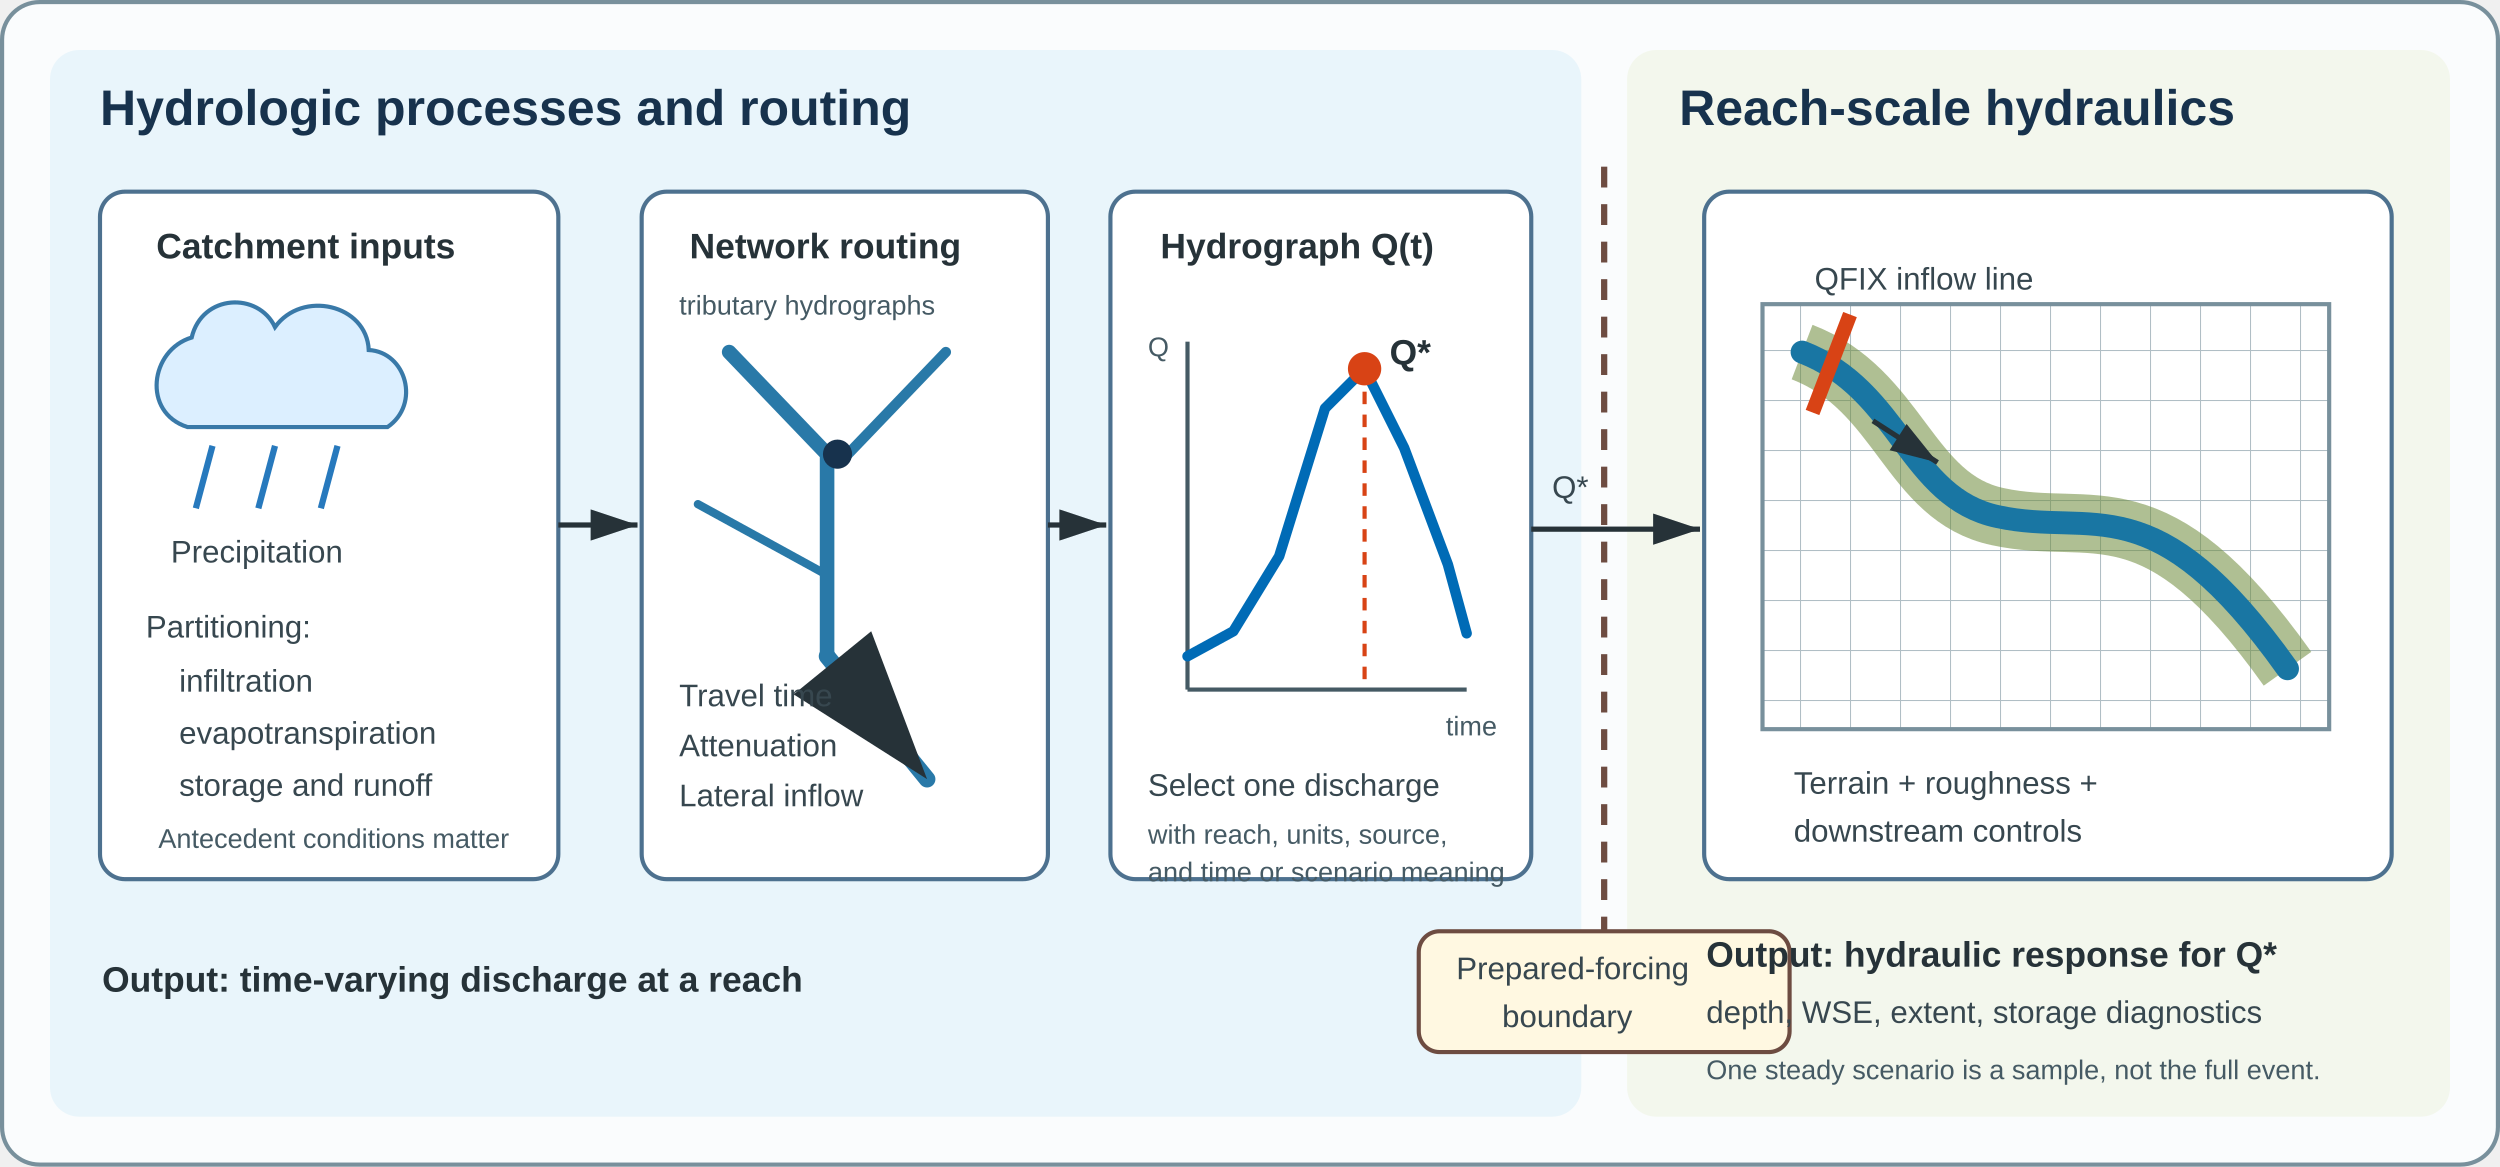
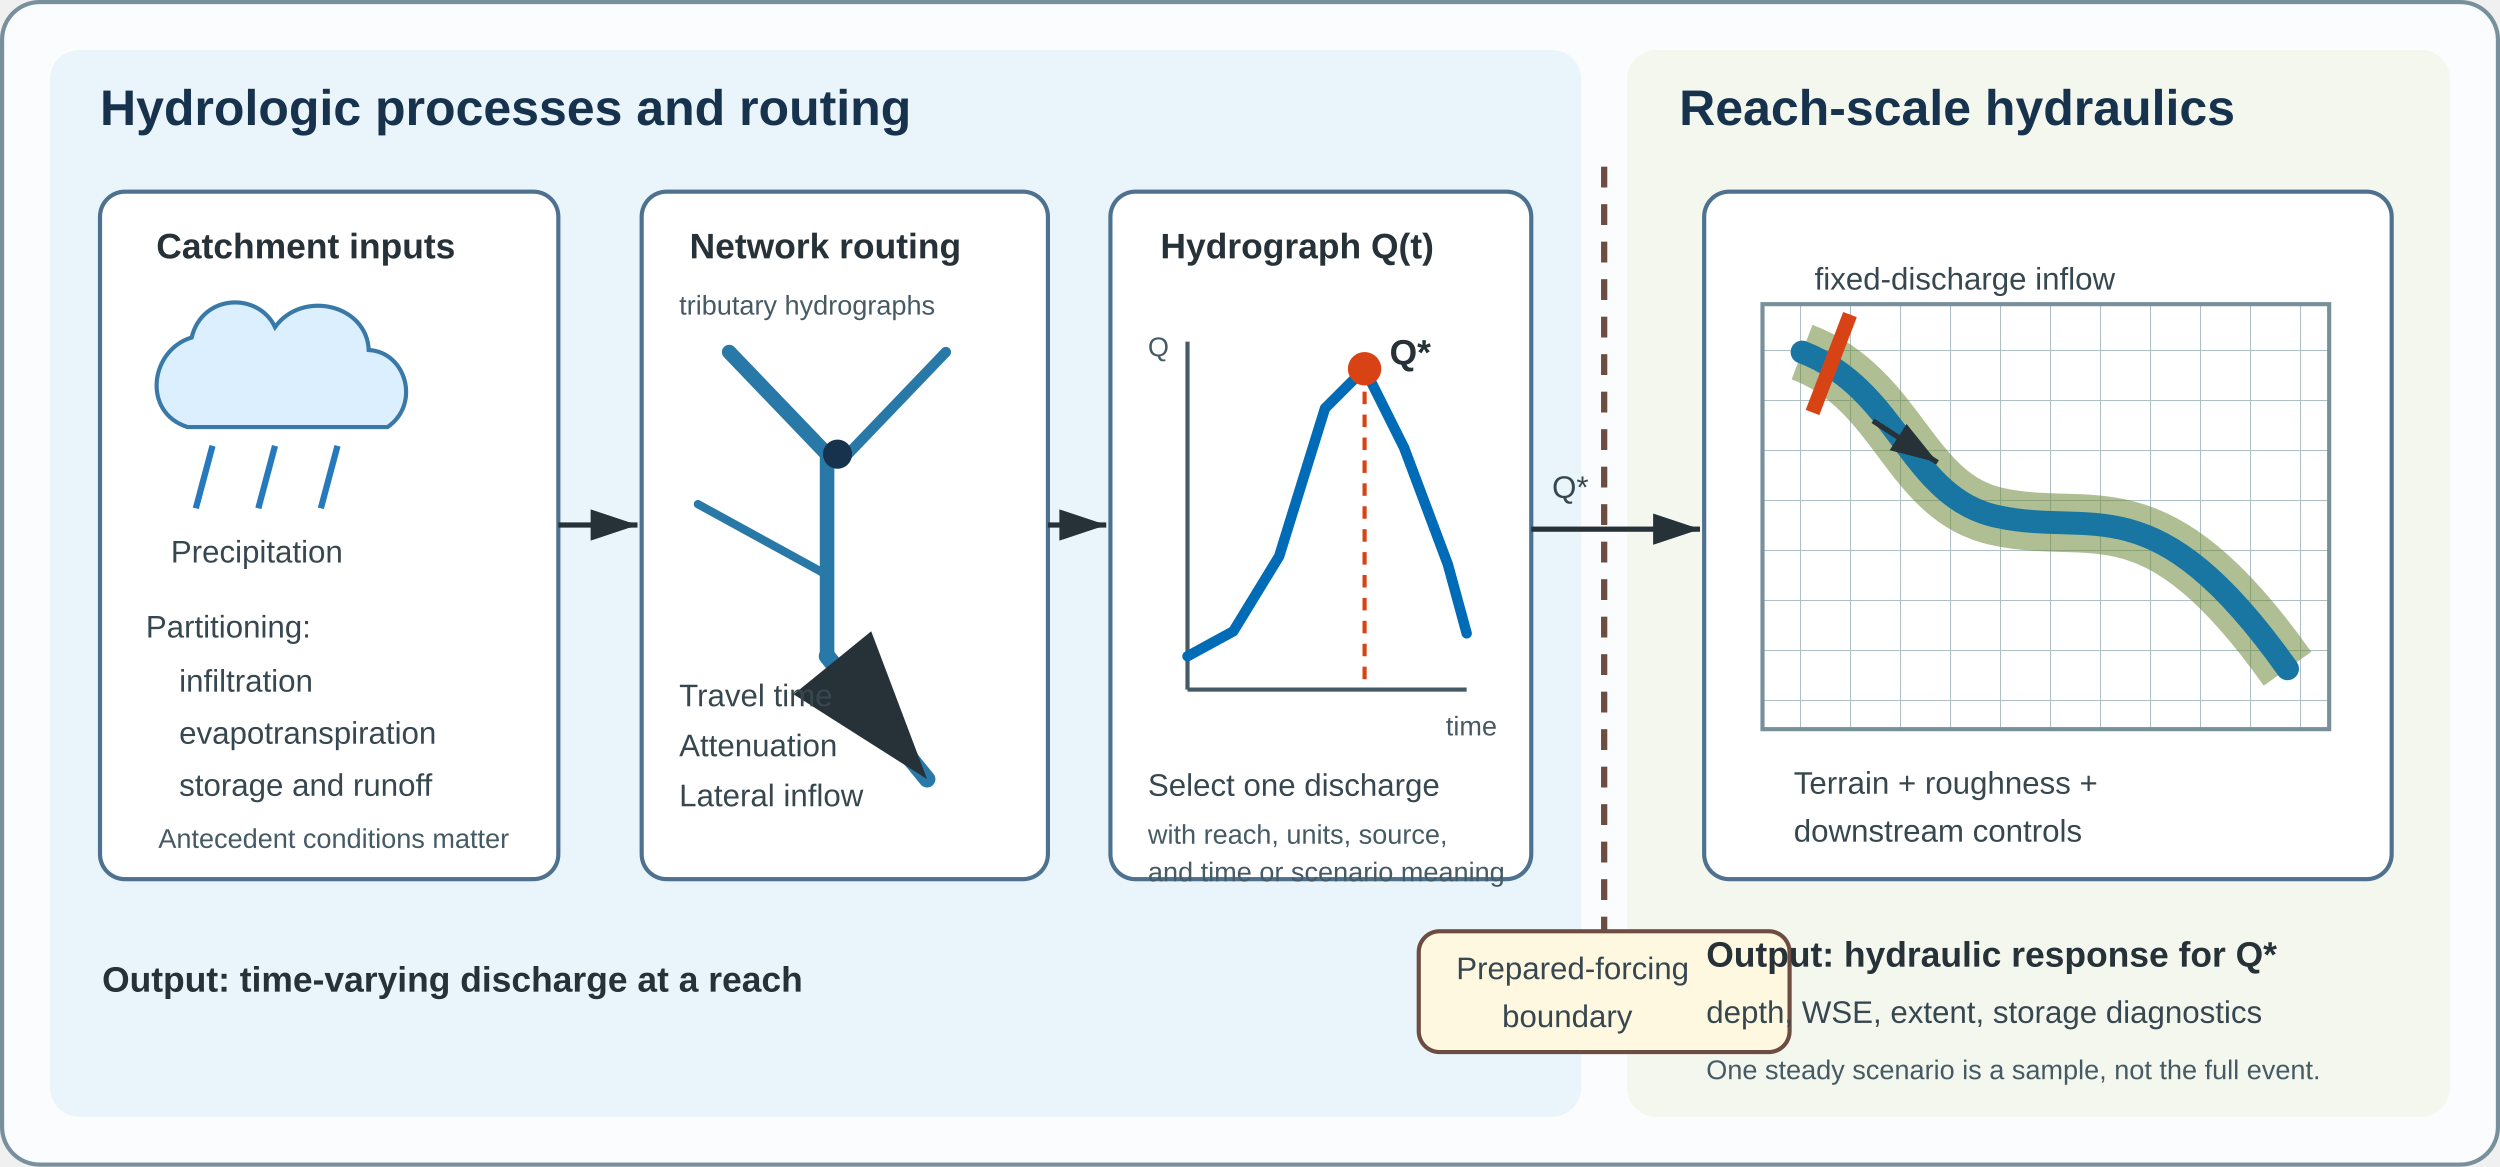
<svg xmlns="http://www.w3.org/2000/svg" width="1200" height="560" viewBox="0 0 1200 560" role="img" aria-labelledby="title desc">
  <defs>
    <marker id="arrow" markerWidth="10" markerHeight="10" refX="9" refY="3" orient="auto" markerUnits="strokeWidth">
      <path d="M0,0 L0,6 L9,3 z" fill="#263238" />
    </marker>
    <pattern id="grid" width="24" height="24" patternUnits="userSpaceOnUse">
      <path d="M24 0H0V24" fill="none" stroke="#b0bec5" stroke-width="1" />
    </pattern>
    <style>
      .heading { font: 700 24px Arial, sans-serif; fill: #17324d; }
      .label { font: 600 17px Arial, sans-serif; fill: #263238; }
      .small { font: 15px Arial, sans-serif; fill: #37474f; }
      .tiny { font: 13px Arial, sans-serif; fill: #455a64; }
      .box { fill: #ffffff; stroke: #4d718f; stroke-width: 2; }
      .arrow { fill: none; stroke: #263238; stroke-width: 2.5; marker-end: url(#arrow); }
    </style>
  </defs>
  <rect x="1" y="1" width="1198" height="558" rx="18" fill="#fafcfd" stroke="#78909c" stroke-width="2" />
  <rect x="24" y="24" width="735" height="512" rx="14" fill="#e9f5fb" />
  <rect x="781" y="24" width="395" height="512" rx="14" fill="#f3f7ed" />
  <text x="48" y="60" class="heading">Hydrologic processes and routing</text>
  <text x="806" y="60" class="heading">Reach-scale hydraulics</text>
  <g aria-label="Catchment processes">
    <rect x="48" y="92" width="220" height="330" rx="12" class="box" />
    <text x="75" y="124" class="label">Catchment inputs</text>
    <path d="M92 162 C97 141 124 140 132 157 C145 139 176 146 177 168 C195 169 202 194 186 205 H90 C68 198 72 168 92 162Z" fill="#dcefff" stroke="#3979a8" stroke-width="2" />
    <line x1="102" y1="214" x2="94" y2="244" stroke="#2779bd" stroke-width="3" />
    <line x1="132" y1="214" x2="124" y2="244" stroke="#2779bd" stroke-width="3" />
    <line x1="162" y1="214" x2="154" y2="244" stroke="#2779bd" stroke-width="3" />
    <text x="82" y="270" class="small">Precipitation</text>
    <text x="70" y="306" class="small">Partitioning:</text>
    <text x="86" y="332" class="small">infiltration</text>
    <text x="86" y="357" class="small">evapotranspiration</text>
    <text x="86" y="382" class="small">storage and runoff</text>
    <text x="76" y="407" class="tiny">Antecedent conditions matter</text>
  </g>
  <path d="M268 252 H306" class="arrow" />
  <g aria-label="Network routing">
    <rect x="308" y="92" width="195" height="330" rx="12" class="box" />
    <text x="331" y="124" class="label">Network routing</text>
    <path d="M350 169 L397 218 L397 315" fill="none" stroke="#2979a8" stroke-width="7" stroke-linecap="round" />
    <path d="M454 169 L407 218" fill="none" stroke="#2979a8" stroke-width="5" stroke-linecap="round" />
    <path d="M335 242 L397 276" fill="none" stroke="#2979a8" stroke-width="4" stroke-linecap="round" />
    <path d="M397 315 L445 374" fill="none" stroke="#2979a8" stroke-width="8" stroke-linecap="round" marker-end="url(#arrow)" />
    <circle cx="402" cy="218" r="7" fill="#17324d" />
    <text x="326" y="151" class="tiny">tributary hydrographs</text>
    <text x="326" y="339" class="small">Travel time</text>
    <text x="326" y="363" class="small">Attenuation</text>
    <text x="326" y="387" class="small">Lateral inflow</text>
  </g>
  <path d="M503 252 H531" class="arrow" />
  <g aria-label="Discharge hydrograph and selected discharge">
    <rect x="533" y="92" width="202" height="330" rx="12" class="box" />
    <text x="557" y="124" class="label">Hydrograph Q(t)</text>
    <line x1="570" y1="331" x2="704" y2="331" stroke="#455a64" stroke-width="2" />
    <line x1="570" y1="331" x2="570" y2="164" stroke="#455a64" stroke-width="2" />
    <text x="694" y="353" class="tiny">time</text>
    <text x="551" y="171" class="tiny">Q</text>
    <polyline points="570,315 592,303 614,267 636,196 655,177 674,215 695,271 704,304" fill="none" stroke="#006bb6" stroke-width="5" stroke-linejoin="round" stroke-linecap="round" />
    <circle cx="655" cy="177" r="8" fill="#d84315" />
    <line x1="655" y1="177" x2="655" y2="331" stroke="#d84315" stroke-width="2" stroke-dasharray="6 5" />
    <text x="667" y="175" class="label" fill="#a62d0a">Q*</text>
    <text x="551" y="382" class="small">Select one discharge</text>
    <text x="551" y="405" class="tiny">with reach, units, source,</text>
    <text x="551" y="423" class="tiny">and time or scenario meaning</text>
  </g>
  <line x1="770" y1="80" x2="770" y2="504" stroke="#6d4c41" stroke-width="3" stroke-dasharray="10 8" />
  <rect x="681" y="447" width="178" height="58" rx="10" fill="#fff8e1" stroke="#6d4c41" stroke-width="2" />
  <text x="699" y="470" class="small">Prepared-forcing</text>
  <text x="721" y="493" class="small">boundary</text>
  <path d="M735 254 H816" class="arrow" />
  <text x="745" y="239" class="small">Q*</text>
  <g aria-label="Reach-scale hydraulic model">
    <rect x="818" y="92" width="330" height="330" rx="12" class="box" />
    <rect x="846" y="146" width="272" height="204" fill="url(#grid)" stroke="#78909c" stroke-width="2" />
    <path d="M865 169 C912 187 916 239 959 248 C1005 258 1034 231 1098 321" fill="none" stroke="#6d8a3a" stroke-width="28" opacity="0.55" />
    <path d="M865 169 C912 187 916 239 959 248 C1005 258 1034 231 1098 321" fill="none" stroke="#1976a3" stroke-width="11" stroke-linecap="round" />
    <line x1="888" y1="151" x2="870" y2="198" stroke="#d84315" stroke-width="7" />
-     <text x="871" y="139" class="small">QFIX inflow line</text>
+     <text x="871" y="139" class="small">fixed-discharge inflow</text>
    <path d="M899 202 L930 222" class="arrow" />
    <text x="861" y="381" class="small">Terrain + roughness +</text>
    <text x="861" y="404" class="small">downstream controls</text>
  </g>
  <text x="49" y="476" class="label">Output: time-varying discharge at a reach</text>
  <text x="819" y="464" class="label">Output: hydraulic response for Q*</text>
  <text x="819" y="491" class="small">depth, WSE, extent, storage diagnostics</text>
  <text x="819" y="518" class="tiny">One steady scenario is a sample, not the full event.</text>
</svg>
